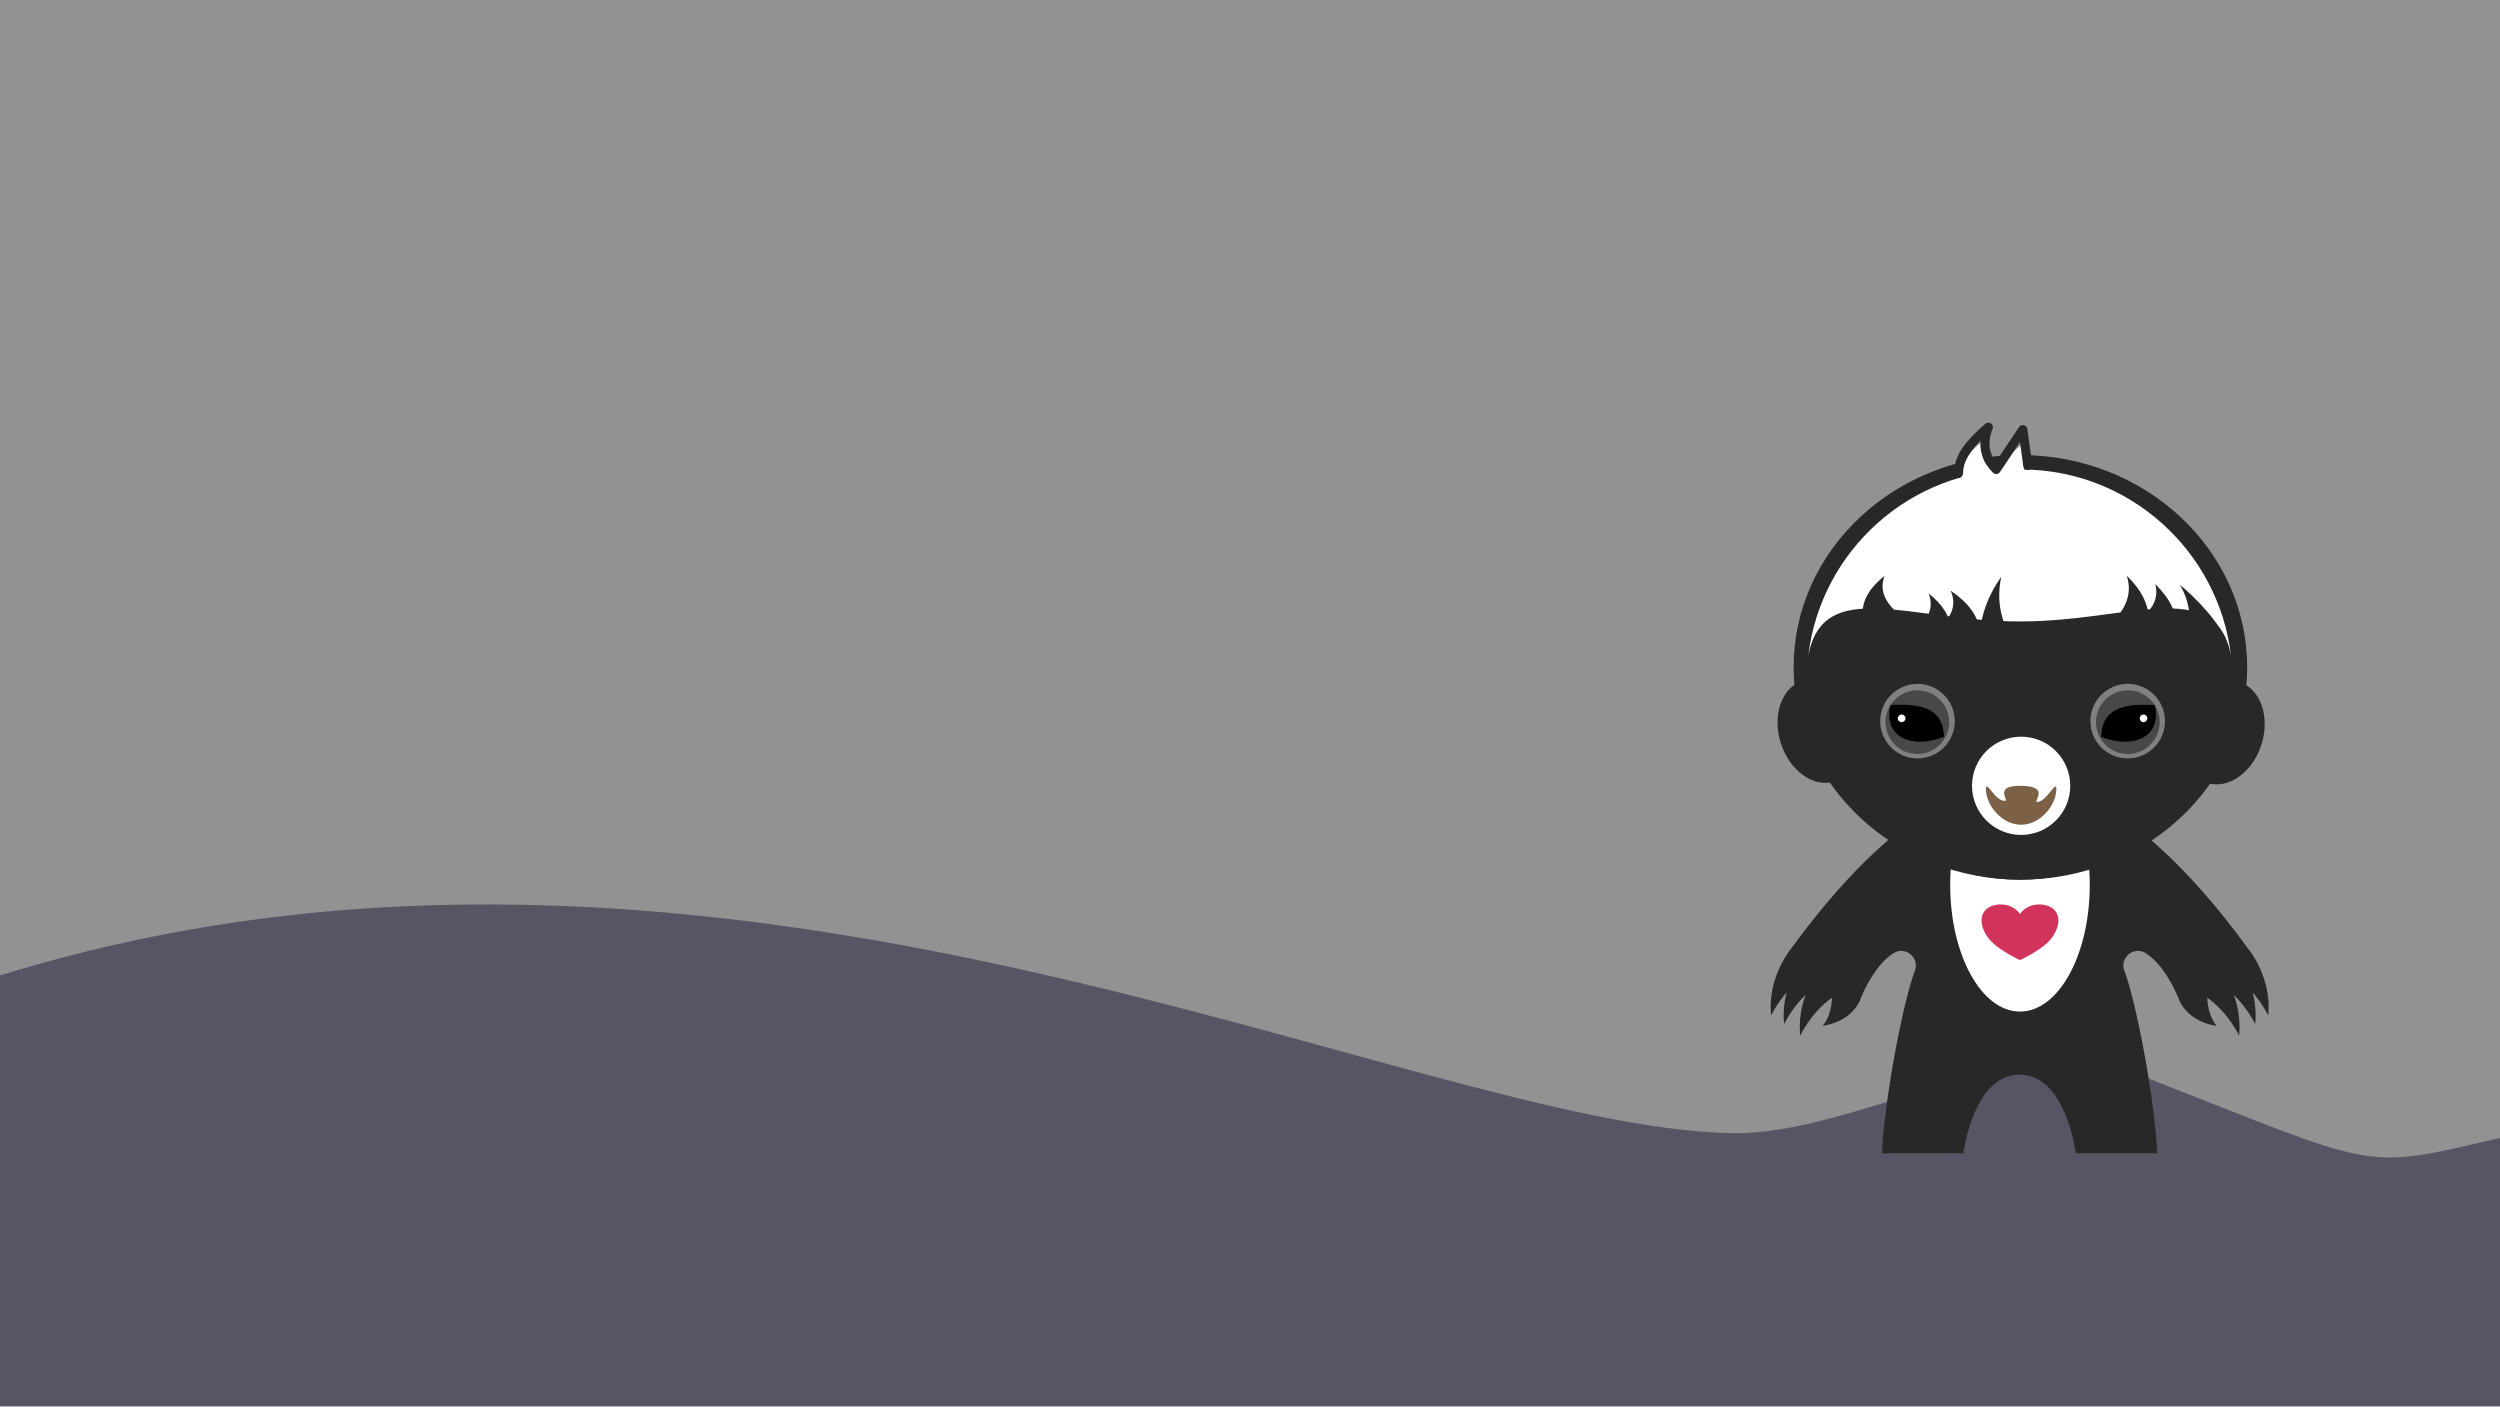
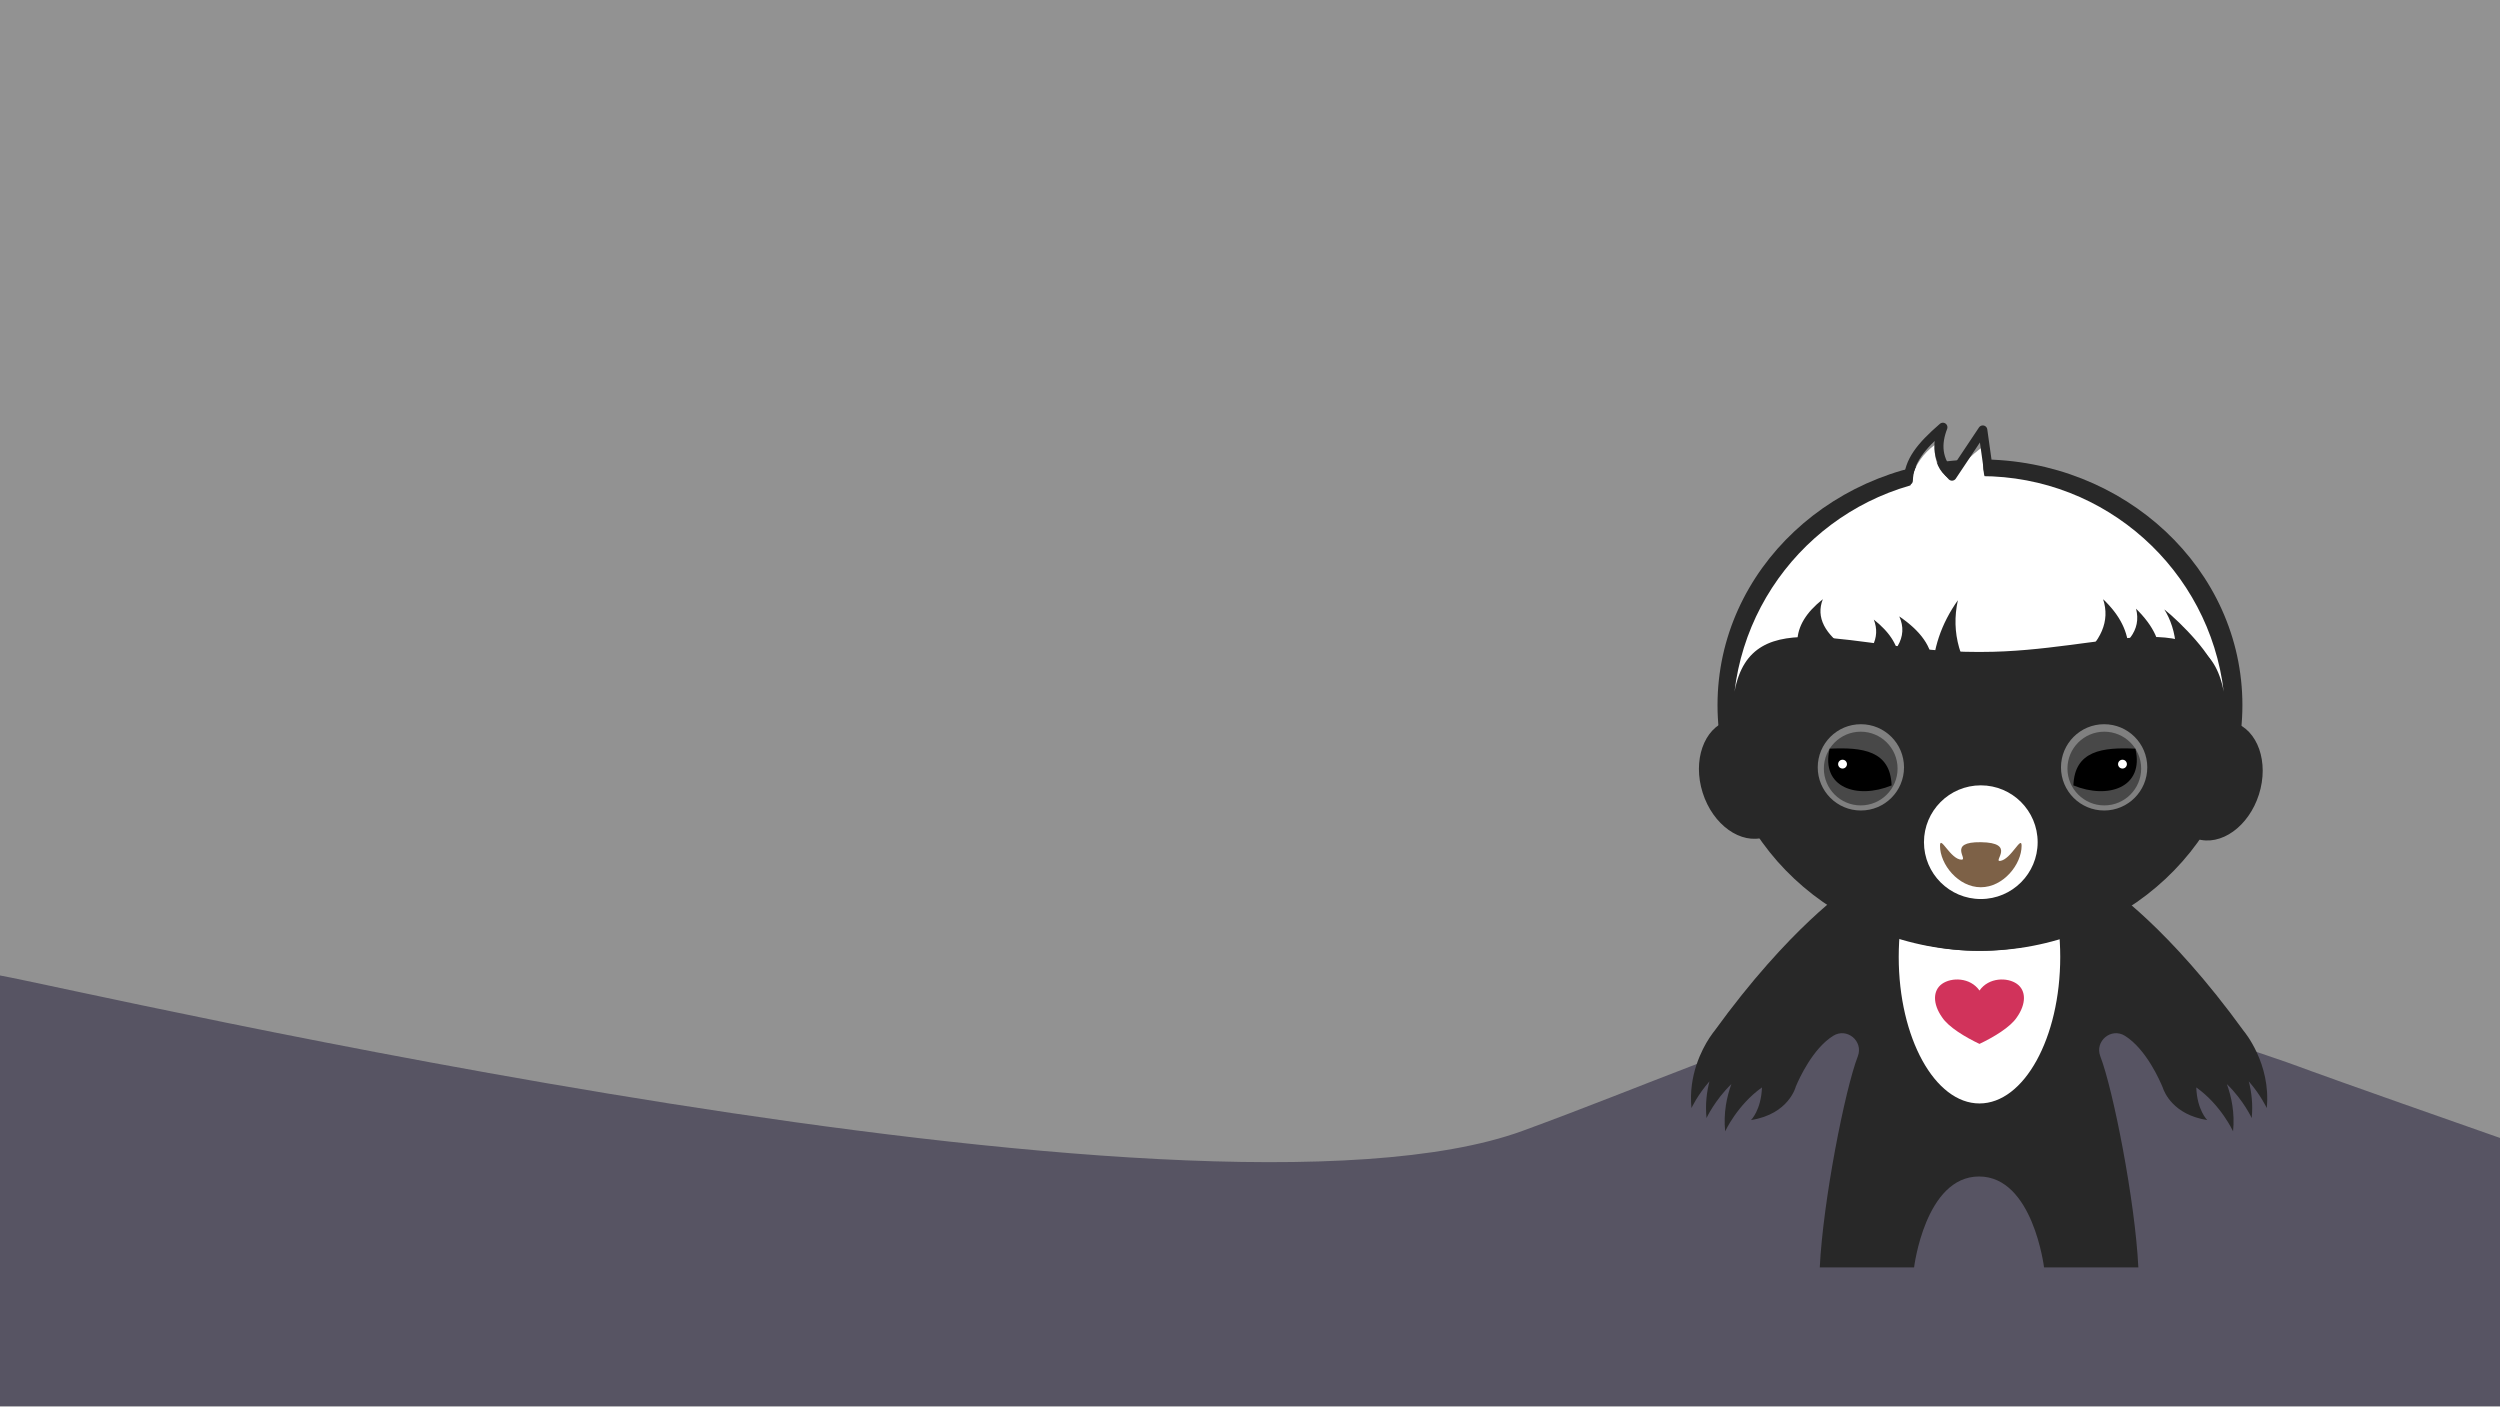
<svg xmlns="http://www.w3.org/2000/svg" width="100%" height="100%" viewBox="0 0 1920 1080" version="1.1" xml:space="preserve" style="fill-rule:evenodd;clip-rule:evenodd;stroke-linecap:round;stroke-linejoin:round;stroke-miterlimit:1.5;">
  <g id="Layer1">
    <g>
      <g>
        <rect x="0" y="0" width="1920" height="1080" style="fill:#929292;" />
      </g>
-       <path d="M0,749.159c555.196,-171.855 1082.37,116.908 1330.6,121.12c94.659,1.606 218.305,-81.392 312.578,-44.647c186.59,72.727 168.061,73.563 276.826,48.311l0,206.057l-1920,0" style="fill:#575463;" />
+       <path d="M0,749.159c62.724,11.22 918.309,211.223 1169.49,119.289c188.39,-68.952 318.996,-143.637 486.499,-86.754c189.626,64.396 12.448,3.994 264.011,92.249l0,206.057l-1920,0" style="fill:#575463;" />
      <g>
-         <path d="M1726.85,728.981l-0.011,0.004c-50.396,-69.62 -89.447,-95.228 -89.447,-95.228l-86.334,-10.762l-86.336,10.762c0,0 -39.062,25.617 -89.469,95.26l-0.011,-0.004c0,0 -1.28,1.537 -3.081,4.293c-0.026,0.036 -0.051,0.07 -0.077,0.107l0.006,0.004c-5.011,7.691 -14.038,24.882 -11.887,46.524c0,0 3.945,-8.575 11.926,-17.725c-1.825,7.083 -2.837,15.313 -1.938,24.363c0,0 5.427,-11.834 16.489,-22.536c-3.064,8.408 -5.335,19.123 -4.119,31.354c0,0 7.987,-17.485 24.421,-29.162c-0.543,15.078 -7.274,21.667 -7.274,21.667c25.163,-3.954 29.694,-22.087 29.724,-22.21c2.254,-5.39 11.253,-25.235 24.822,-33.697c9.117,-5.686 20.199,3.56 16.335,13.586c-8.522,22.116 -23.083,95.863 -25.242,140.123l62.582,0c0,0 7.348,-60.354 43.129,-60.354c35.779,0 43.127,60.354 43.127,60.354l62.582,0c-2.159,-44.26 -16.72,-118.007 -25.242,-140.123c-3.864,-10.026 7.218,-19.272 16.335,-13.586c14.214,8.865 23.409,30.206 25.092,34.345c1.059,3.24 7.076,18.035 29.527,21.562c0,0 -6.733,-6.589 -7.274,-21.667c16.432,11.677 24.421,29.162 24.421,29.162c1.216,-12.231 -1.055,-22.948 -4.121,-31.354c11.064,10.7 16.489,22.536 16.489,22.536c0.901,-9.05 -0.114,-17.28 -1.936,-24.363c7.979,9.15 11.926,17.725 11.926,17.725c2.938,-29.584 -15.134,-50.96 -15.134,-50.96" style="fill:#282828;fill-rule:nonzero;" />
-         <path d="M1604.93,679.677c0,53.683 -23.994,97.205 -53.593,97.205c-29.597,0 -53.591,-43.522 -53.591,-97.205c0,-53.684 23.994,-97.205 53.591,-97.205c29.599,0 53.593,43.521 53.593,97.205" style="fill:#fff;fill-rule:nonzero;" />
-         <ellipse cx="1551.66" cy="512.524" rx="174.167" ry="163.063" style="fill:#282828;" />
-         <path d="M1551.09,465.91c89.593,0 162.331,-42.246 162.331,47.347c0,89.592 -72.738,162.33 -162.331,162.33c-89.593,0 -162.331,-72.738 -162.331,-162.33c0,-89.593 72.738,-47.347 162.331,-47.347Z" style="fill:#282828;" />
-         <path d="M1384.38,522.799c16.012,-5.081 34.511,8.128 41.284,29.477c6.774,21.35 -0.727,42.807 -16.739,47.888c-16.012,5.08 -34.511,-8.129 -41.284,-29.478c-6.774,-21.35 0.726,-42.807 16.739,-47.887Z" style="fill:#282828;" />
-         <path d="M1720.06,523.926c-16.012,-5.08 -34.511,8.128 -41.284,29.478c-6.774,21.349 0.727,42.807 16.739,47.887c16.012,5.08 34.511,-8.129 41.284,-29.478c6.774,-21.349 -0.727,-42.807 -16.739,-47.887Z" style="fill:#282828;" />
-         <path d="M1501.27,553.839c0,15.814 -12.82,28.633 -28.633,28.633c-15.813,0 -28.633,-12.819 -28.633,-28.633c0,-15.813 12.82,-28.632 28.633,-28.632c15.813,0 28.633,12.819 28.633,28.632" style="fill:#808080;fill-rule:nonzero;" />
-         <path d="M1496.98,554.628c0,13.51 -10.952,24.462 -24.462,24.462c-13.51,0 -24.463,-10.952 -24.463,-24.462c0,-13.511 10.953,-24.462 24.463,-24.462c13.51,0 24.462,10.951 24.462,24.462" style="fill:#484848;fill-rule:nonzero;" />
-         <path d="M1451.89,541.439c-6.092,25.829 18.226,33.822 41.146,24.374c-0.831,-23.133 -19.363,-25.408 -41.146,-24.374Z" />
-         <circle cx="1460.46" cy="551.697" r="2.931" style="fill:#fff;" />
-         <path d="M1605.43,553.839c0,15.814 12.82,28.633 28.632,28.633c15.814,0 28.634,-12.819 28.634,-28.633c0,-15.813 -12.82,-28.632 -28.634,-28.632c-15.812,0 -28.632,12.819 -28.632,28.632" style="fill:#808080;fill-rule:nonzero;" />
-         <path d="M1609.71,554.628c0,13.51 10.952,24.462 24.461,24.462c13.511,0 24.463,-10.952 24.463,-24.462c0,-13.511 -10.952,-24.462 -24.463,-24.462c-13.509,0 -24.461,10.951 -24.461,24.462" style="fill:#484848;fill-rule:nonzero;" />
-         <path d="M1654.8,541.439c6.091,25.829 -18.227,33.822 -41.147,24.374c0.832,-23.133 19.364,-25.408 41.147,-24.374Z" />
-         <circle cx="1646.24" cy="551.697" r="2.931" style="fill:#fff;" />
-         <path d="M1422.02,464.219c-6.534,-5.038 1.141,-13.829 19.205,-25.364l0,25.364l-19.205,0Z" style="fill:#282828;" />
-         <path d="M1551.09,360.564c0.378,-0.003 0.756,-0.004 1.135,-0.004c83.073,0 151.656,62.537 161.196,143.062c-11.418,-61.429 -79.035,-26.387 -160.632,-26.387c-0.567,0 -1.133,-0.001 -1.699,-0.005c-0.566,0.004 -1.132,0.005 -1.698,0.005c-81.598,0 -149.215,-35.042 -160.633,26.387c9.541,-80.525 78.123,-143.062 161.197,-143.062c0.378,0 0.756,0.001 1.134,0.004Z" style="fill:#fff;" />
-         <path d="M1430.47,470.588c0.039,-10.25 5.911,-19.667 16.91,-28.351c-4.759,12.072 1.314,23.312 16.909,33.819l-33.819,-5.468Z" style="fill:#282828;" />
-         <path d="M1507.48,381.393c-4.778,-11.597 -1.93,-29.494 14.295,-41.666c-1.307,16.556 7.69,28.011 35.586,30.292l-49.881,11.374Z" style="fill:#fff;" />
-         <path d="M1527.04,381.63c1.335,-16.387 11.818,-30.723 30.342,-43.256c-9.048,18.72 -0.811,37.442 22.618,56.166l-52.96,-12.91Z" style="fill:#fff;" />
-         <path d="M1520.09,493.809c0.038,-18.396 5.91,-35.297 16.909,-50.884c-4.759,21.668 1.315,41.84 16.909,60.697l-33.818,-9.813Z" style="fill:#282828;" />
-         <path d="M1650.29,476.34c-0.038,-12.33 -5.91,-23.657 -16.909,-34.103c4.759,14.521 -1.315,28.041 -16.91,40.679l33.819,-6.576Z" style="fill:#282828;" />
-         <path d="M1498.11,484.116c-0.039,-10.25 -5.911,-19.667 -16.909,-28.352c4.759,12.073 -1.315,23.312 -16.91,33.819l33.819,-5.467Z" style="fill:#282828;" />
-         <path d="M1670.75,482.748c1.604,-11.311 -3.852,-22.715 -15.514,-34.199c3.707,14.14 -5.314,25.482 -25.523,34.367l41.037,-0.168Z" style="fill:#282828;" />
-         <path d="M1520.09,485.546c-0.051,-11.531 -7.684,-22.125 -21.983,-31.895c6.187,13.581 -1.709,26.226 -21.982,38.046l43.965,-6.151Z" style="fill:#282828;" />
-         <path d="M1707.79,491.274c-0.039,-10.25 -22.821,-33.589 -33.819,-42.273c7.82,12.072 14.074,38.53 -5.073,49.037l38.892,-6.764Z" style="fill:#282828;" />
-         <circle cx="1552.22" cy="603.496" r="37.724" style="fill:#fff;" />
-         <path d="M1504.11,363.526c0.316,-12.772 8.185,-22.614 22.93,-35.386c-4.131,10.806 -4.259,21.613 6.046,32.42l20.434,-30.617l3.833,27.461" style="fill:none;stroke:#282828;stroke-width:7px;" />
-         <path d="M1579.29,605.893c0,-7.33 -7.052,9.134 -14.266,10.034c-4.921,0.614 10.911,-12.128 -12.807,-12.426c-22.366,-0.28 -8.096,11.671 -12.825,11.596c-7.298,-0.118 -14.247,-16.684 -14.247,-9.204c0,12.329 12.12,27.506 27.072,27.506c14.952,0 27.073,-15.177 27.073,-27.506" style="fill:#7d6147;fill-rule:nonzero;" />
+         <g>
+           <path d="M1723.36,792.018l-0.013,0.005c-58.322,-80.568 -103.514,-110.204 -103.514,-110.204l-99.911,-12.455l-99.913,12.455c0,0 -45.205,29.646 -103.539,110.241l-0.013,-0.005c0,0 -1.481,1.779 -3.565,4.968c-0.03,0.042 -0.06,0.082 -0.09,0.124l0.008,0.005c-5.799,8.901 -16.246,28.795 -13.758,53.84c0,0 4.566,-9.923 13.802,-20.512c-2.111,8.197 -3.283,17.72 -2.243,28.195c0,0 6.281,-13.696 19.083,-26.081c-3.546,9.73 -6.174,22.13 -4.767,36.284c0,0 9.243,-20.233 28.261,-33.748c-0.628,17.45 -8.417,25.076 -8.417,25.076c29.12,-4.576 34.363,-25.562 34.398,-25.703c2.608,-6.239 13.023,-29.205 28.725,-38.996c10.551,-6.581 23.376,4.119 18.904,15.722c-9.861,25.594 -26.713,110.939 -29.212,162.158l72.424,0c0,0 8.504,-69.845 49.912,-69.845c41.406,0 49.91,69.845 49.91,69.845l72.424,0c-2.499,-51.219 -19.351,-136.564 -29.212,-162.158c-4.472,-11.603 8.352,-22.303 18.904,-15.722c16.449,10.258 27.09,34.956 29.038,39.745c1.225,3.75 8.188,20.872 34.169,24.954c0,0 -7.792,-7.626 -8.417,-25.076c19.016,13.515 28.262,33.748 28.262,33.748c1.406,-14.154 -1.221,-26.556 -4.77,-36.284c12.804,12.383 19.083,26.081 19.083,26.081c1.042,-10.475 -0.132,-19.998 -2.241,-28.195c9.233,10.589 13.802,20.512 13.802,20.512c3.399,-34.237 -17.514,-58.974 -17.514,-58.974" style="fill:#282828;fill-rule:nonzero;" />
+           <path d="M1582.26,734.96c0,62.126 -27.767,112.492 -62.022,112.492c-34.251,0 -62.019,-50.366 -62.019,-112.492c0,-62.126 27.768,-112.492 62.019,-112.492c34.255,0 62.022,50.366 62.022,112.492" style="fill:#fff;fill-rule:nonzero;" />
+           <ellipse cx="1520.61" cy="541.521" rx="201.557" ry="188.707" style="fill:#282828;" />
+           <path d="M1519.96,487.576c103.682,0 187.859,-48.89 187.859,54.792c0,103.683 -84.177,187.86 -187.859,187.86c-103.683,0 -187.86,-84.177 -187.86,-187.86c0,-103.682 84.177,-54.792 187.86,-54.792Z" style="fill:#282828;" />
+           <path d="M1327.03,553.411c18.531,-5.879 39.939,9.407 47.778,34.114c7.839,24.706 -0.841,49.538 -19.372,55.418c-18.53,5.879 -39.938,-9.407 -47.777,-34.114c-7.839,-24.707 0.841,-49.539 19.371,-55.418Z" style="fill:#282828;" />
+           <path d="M1715.5,554.716c-18.53,-5.879 -39.938,9.406 -47.777,34.113c-7.839,24.707 0.841,49.539 19.371,55.418c18.53,5.879 39.939,-9.407 47.777,-34.113c7.839,-24.707 -0.841,-49.539 -19.371,-55.418Z" style="fill:#282828;" />
+           <path d="M1462.29,589.333c0,18.301 -14.836,33.135 -33.135,33.135c-18.301,0 -33.136,-14.834 -33.136,-33.135c0,-18.3 14.835,-33.135 33.136,-33.135c18.299,0 33.135,14.835 33.135,33.135" style="fill:#808080;fill-rule:nonzero;" />
+           <path d="M1457.34,590.246c0,15.635 -12.675,28.309 -28.309,28.309c-15.635,0 -28.31,-12.674 -28.31,-28.309c0,-15.635 12.675,-28.309 28.31,-28.309c15.634,0 28.309,12.674 28.309,28.309" style="fill:#484848;fill-rule:nonzero;" />
+           <path d="M1405.15,574.983c-7.05,29.891 21.092,39.141 47.617,28.207c-0.963,-26.771 -22.409,-29.403 -47.617,-28.207Z" />
+           <circle cx="1415.07" cy="586.854" r="3.392" style="fill:#fff;" />
+           <path d="M1582.84,589.333c0,18.301 14.835,33.135 33.135,33.135c18.3,0 33.136,-14.834 33.136,-33.135c0,-18.3 -14.836,-33.135 -33.136,-33.135c-18.3,0 -33.135,14.835 -33.135,33.135" style="fill:#808080;fill-rule:nonzero;" />
+           <path d="M1587.8,590.246c0,15.635 12.674,28.309 28.308,28.309c15.635,0 28.31,-12.674 28.31,-28.309c0,-15.635 -12.675,-28.309 -28.31,-28.309c-15.634,0 -28.308,12.674 -28.308,28.309" style="fill:#484848;fill-rule:nonzero;" />
+           <path d="M1639.98,574.983c7.05,29.891 -21.093,39.141 -47.617,28.207c0.962,-26.771 22.408,-29.403 47.617,-28.207Z" />
+           <circle cx="1630.06" cy="586.854" r="3.392" style="fill:#fff;" />
+           <path d="M1370.59,485.619c-7.562,-5.83 1.32,-16.003 22.226,-29.353l0,29.353l-22.226,0Z" style="fill:#282828;" />
+           <path d="M1519.96,365.663c0.437,-0.003 0.875,-0.004 1.313,-0.004c96.137,0 175.505,72.372 186.546,165.56c-13.214,-71.09 -91.464,-30.536 -185.894,-30.536c-0.656,0 -1.311,-0.002 -1.965,-0.007c-0.655,0.005 -1.31,0.007 -1.966,0.007c-94.43,0 -172.68,-40.554 -185.894,30.536c11.041,-93.188 90.409,-165.56 186.547,-165.56c0.438,0 0.875,0.001 1.313,0.004Z" style="fill:#fff;" />
+           <path d="M1380.37,492.99c0.045,-11.862 6.84,-22.76 19.568,-32.81c-5.507,13.971 1.522,26.978 19.569,39.137l-39.137,-6.327Z" style="fill:#282828;" />
+           <path d="M1469.48,389.768c-5.529,-13.421 -2.234,-34.133 16.543,-48.219c-1.512,19.16 8.899,32.416 41.182,35.056l-57.725,13.163Z" style="fill:#fff;" />
+           <path d="M1492.13,390.042c1.545,-18.964 13.676,-35.554 35.113,-50.058c-10.471,21.664 -0.939,43.33 26.175,64.998l-61.288,-14.94Z" style="fill:#fff;" />
+           <path d="M1484.08,519.863c0.045,-21.29 6.84,-40.848 19.568,-58.886c-5.507,25.075 1.522,48.419 19.569,70.242l-39.137,-11.356Z" style="fill:#282828;" />
+           <path d="M1634.76,499.646c-0.045,-14.269 -6.841,-27.377 -19.569,-39.466c5.507,16.805 -1.522,32.451 -19.569,47.077l39.138,-7.611Z" style="fill:#282828;" />
+           <path d="M1458.64,508.645c-0.044,-11.862 -6.84,-22.76 -19.568,-32.81c5.507,13.971 -1.522,26.978 -19.569,39.137l39.137,-6.327Z" style="fill:#282828;" />
+           <path d="M1658.43,507.062c1.856,-13.09 -4.458,-26.287 -17.954,-39.577c4.29,16.363 -6.15,29.49 -29.537,39.772l47.491,-0.195Z" style="fill:#282828;" />
+           <path d="M1484.08,510.3c-0.059,-13.345 -8.893,-25.605 -25.44,-36.911c7.16,15.717 -1.977,30.35 -25.439,44.029l50.879,-7.118Z" style="fill:#282828;" />
+           <path d="M1701.29,516.929c-0.045,-11.862 -26.409,-38.871 -39.137,-48.922c9.05,13.972 16.287,44.59 -5.871,56.75l45.008,-7.828Z" style="fill:#282828;" />
+           <circle cx="1521.26" cy="646.8" r="43.656" style="fill:#fff;" />
+           <path d="M1465.59,369.091c0.366,-14.781 9.473,-26.17 26.537,-40.951c-4.781,12.506 -4.929,25.012 6.996,37.519l23.648,-35.432l4.435,31.779" style="fill:none;stroke:#282828;stroke-width:7px;" />
+           <path d="M1552.59,649.573c0,-8.483 -8.161,10.57 -16.511,11.612c-5.695,0.71 12.628,-14.035 -14.82,-14.38c-25.884,-0.325 -9.37,13.507 -14.842,13.419c-8.446,-0.136 -16.488,-19.307 -16.488,-10.651c0,14.268 14.026,31.831 31.33,31.831c17.303,0 31.331,-17.563 31.331,-31.831" style="fill:#7d6147;fill-rule:nonzero;" />
+         </g>
+         <path d="M1520.24,760.732c7.19,-10.246 21.57,-10.246 28.76,-5.123c7.19,5.123 7.19,15.369 0,25.614c-5.033,7.685 -17.975,15.369 -28.76,20.492c-10.785,-5.123 -23.727,-12.807 -28.76,-20.492c-7.19,-10.245 -7.19,-20.491 0,-25.614c7.19,-5.123 21.57,-5.123 28.76,5.123Z" style="fill:#d1335b;" />
      </g>
-       <path d="M1551.34,701.946c6.213,-8.853 18.639,-8.853 24.852,-4.426c6.213,4.426 6.213,13.28 0,22.133c-4.35,6.64 -15.533,13.28 -24.852,17.707c-9.32,-4.427 -20.503,-11.067 -24.852,-17.707c-6.213,-8.853 -6.213,-17.707 0,-22.133c6.213,-4.427 18.639,-4.427 24.852,4.426Z" style="fill:#d1335b;" />
    </g>
  </g>
  <g id="Layer2" />
</svg>
